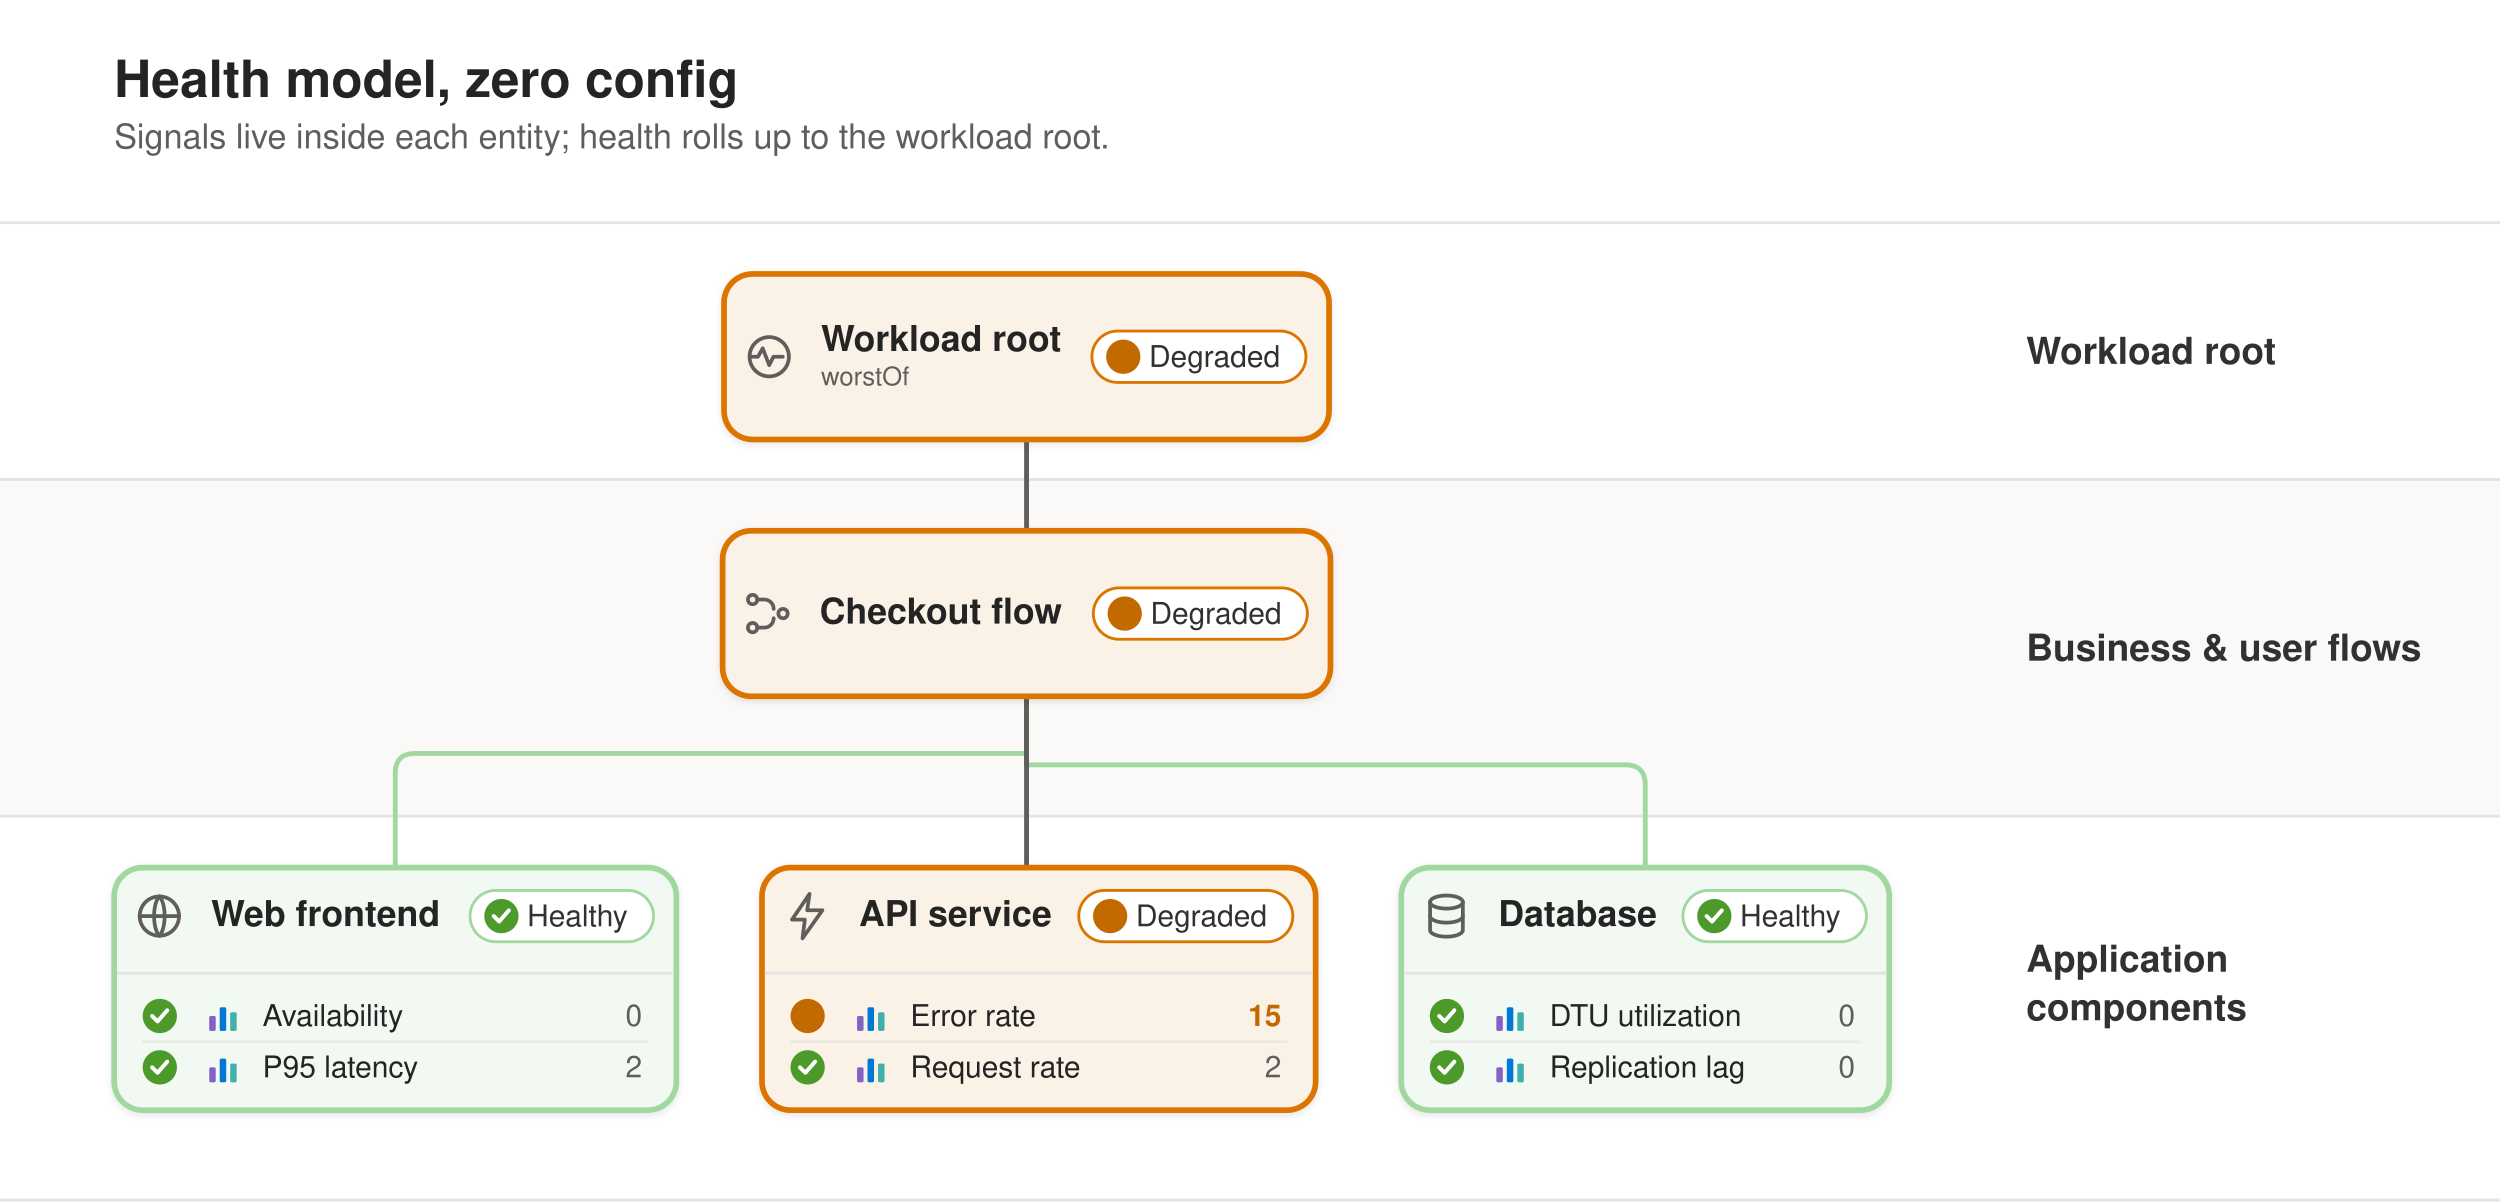
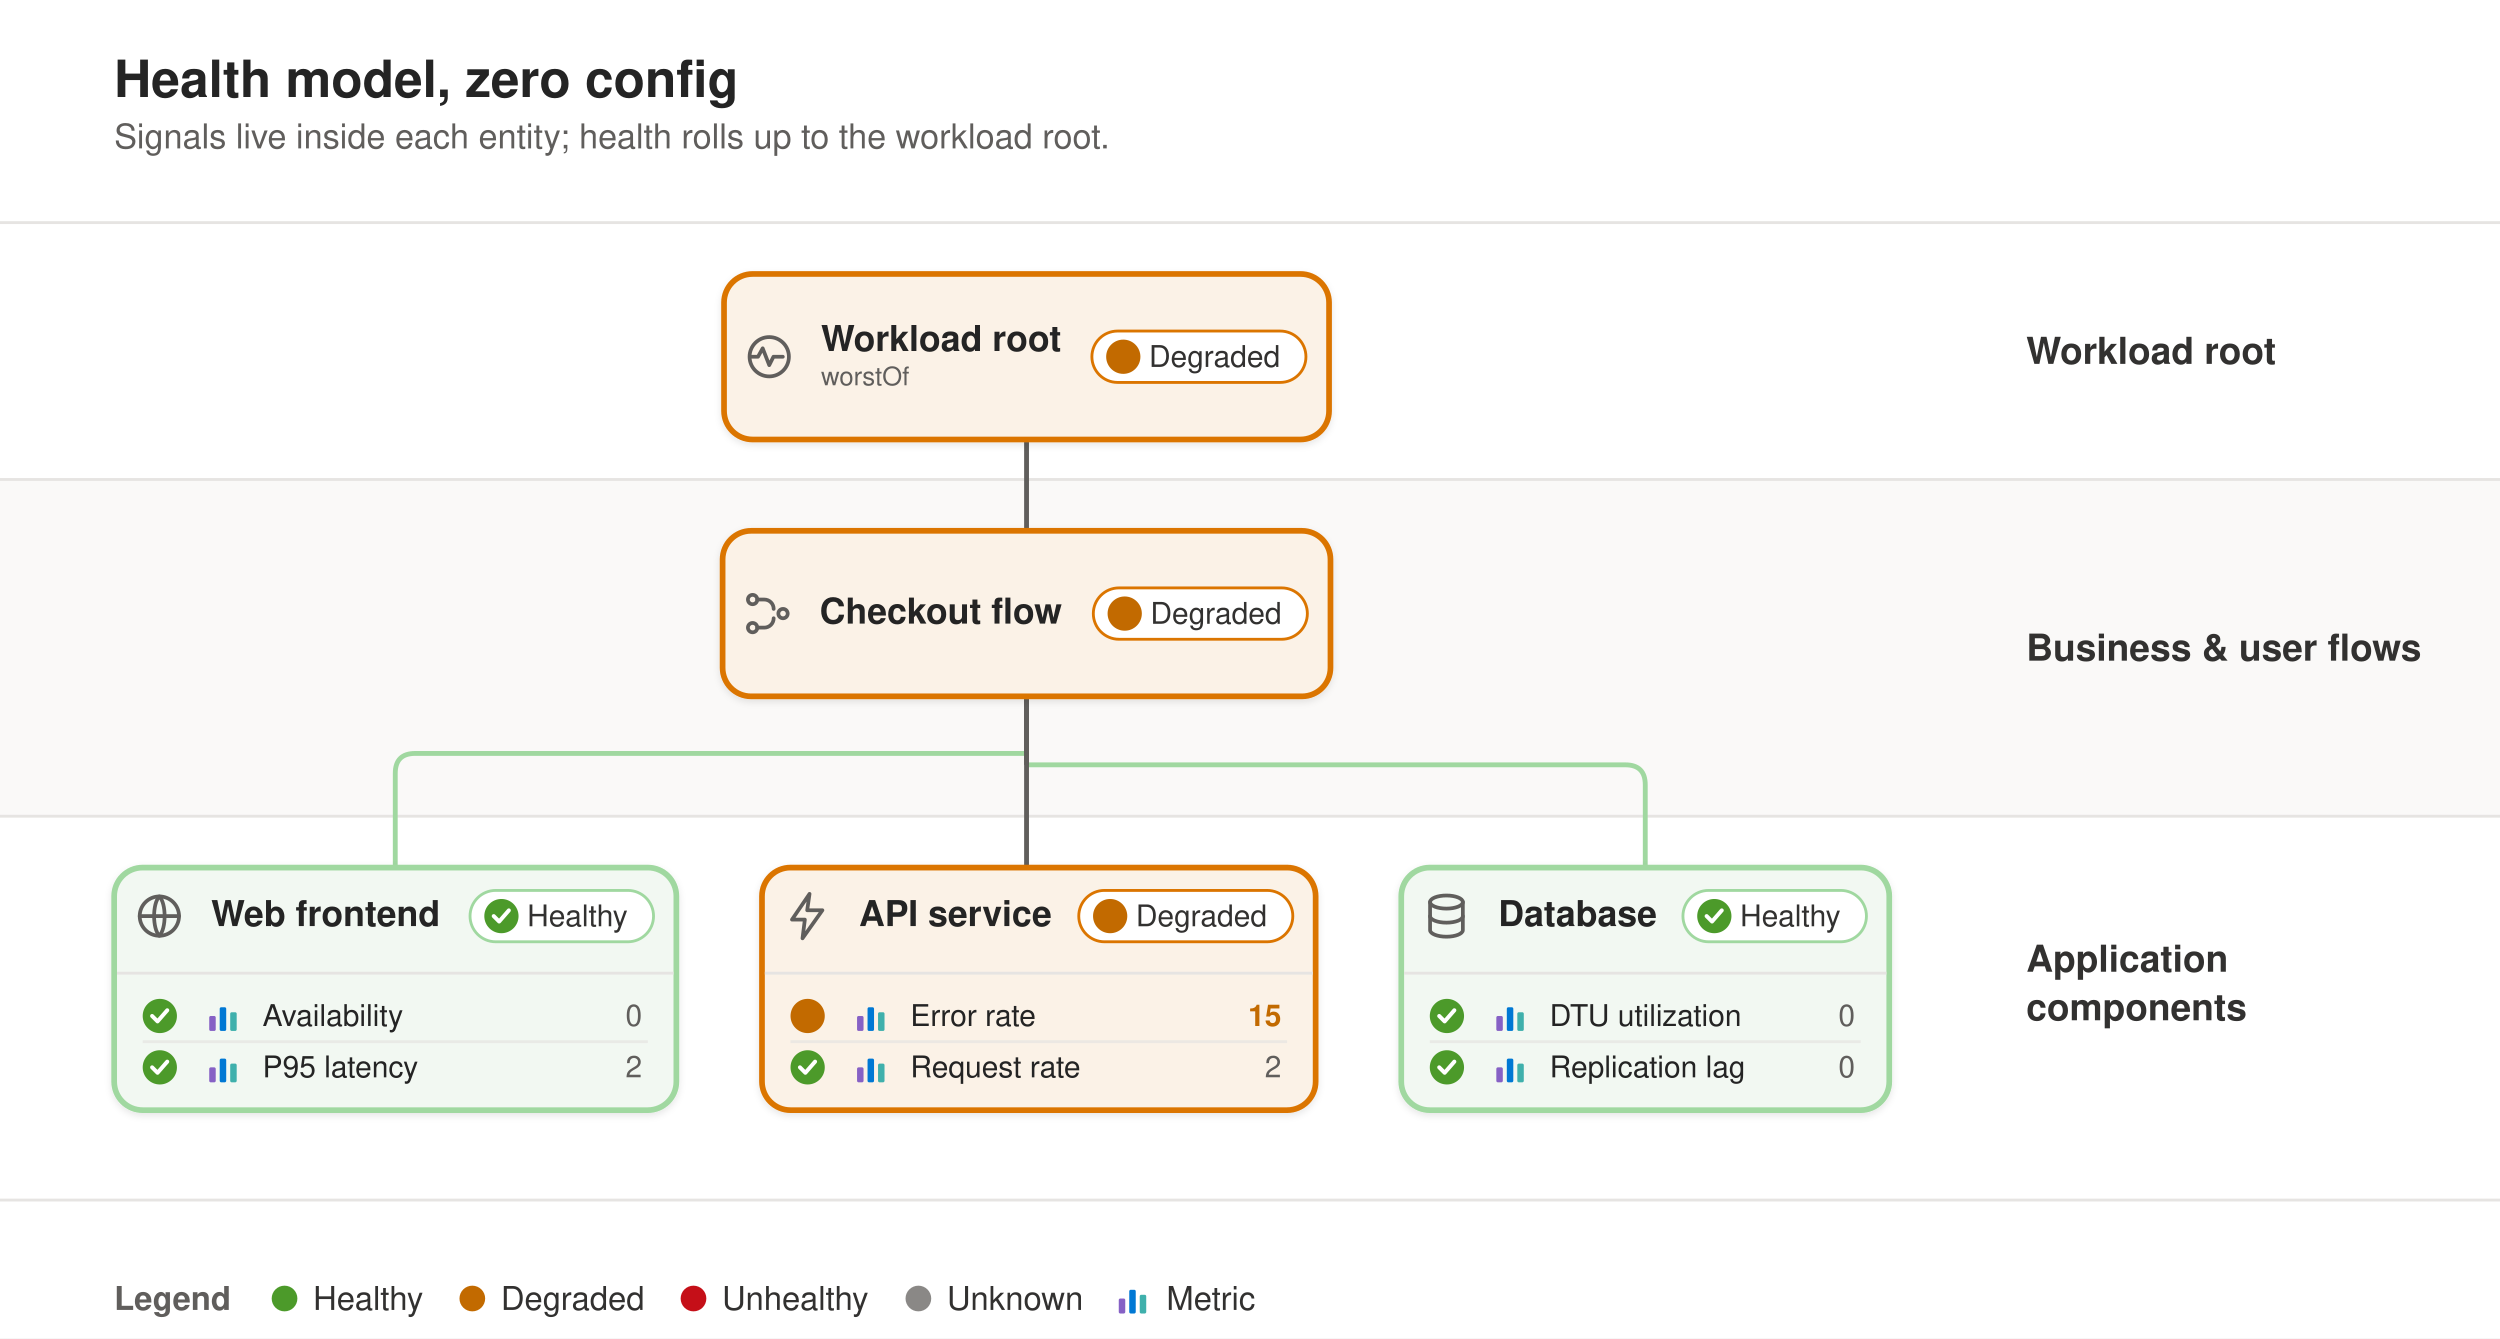
- <svg xmlns="http://www.w3.org/2000/svg" width="876" height="421" viewBox="0 0 876 421" font-family="Segoe UI, -apple-system, BlinkMacSystemFont, Helvetica, Arial, sans-serif">
+ <svg xmlns="http://www.w3.org/2000/svg" width="876" height="469" viewBox="0 0 876 469" font-family="Segoe UI, -apple-system, BlinkMacSystemFont, Helvetica, Arial, sans-serif">
  <defs>
    <filter id="cs" x="-20%" y="-20%" width="140%" height="140%">
      <feDropShadow dx="0" dy="1" stdDeviation="1.3" flood-color="#000" flood-opacity="0.1" />
    </filter>
  </defs>
-   <rect width="876" height="421" fill="#ffffff" />
+   <rect width="876" height="469" fill="#ffffff" />
  <rect x="0" y="78.0" width="876" height="90.0" fill="#ffffff" />
  <line x1="0" y1="78.0" x2="876" y2="78.0" stroke="#e6e4e2" />
  <text x="710.0" y="127.5" font-size="13" font-weight="700" fill="#323130">Workload root</text>
  <rect x="0" y="168.0" width="876" height="118.0" fill="#faf9f8" />
  <line x1="0" y1="168.0" x2="876" y2="168.0" stroke="#e6e4e2" />
  <text x="710.0" y="231.5" font-size="13" font-weight="700" fill="#323130">Business &amp; user flows</text>
  <rect x="0" y="286.0" width="876" height="117.0" fill="#ffffff" />
  <line x1="0" y1="286.0" x2="876" y2="286.0" stroke="#e6e4e2" />
  <text x="710.0" y="340.5" font-size="13" font-weight="700" fill="#323130">Application</text>
  <text x="710.0" y="357.5" font-size="13" font-weight="700" fill="#323130">components</text>
  <line x1="0" y1="420.5" x2="876" y2="420.5" stroke="#e6e4e2" />
  <text x="40" y="34" font-size="18" font-weight="700" fill="#242424">Health model, zero config</text>
  <text x="40" y="52" font-size="12" fill="#605e5c">Signals live inside each entity; health rolls up to the workload root.</text>
-   <text x="40.0" y="455.0" font-size="11.5" font-weight="600" fill="#605e5c">Legend</text>
-   <circle cx="99.7" cy="451.0" r="4.5" fill="#4c9a2a" />
-   <text x="109.7" y="455.0" font-size="11.5" fill="#323130">Healthy</text>
-   <circle cx="165.5" cy="451.0" r="4.5" fill="#c26a00" />
-   <text x="175.5" y="455.0" font-size="11.5" fill="#323130">Degraded</text>
-   <circle cx="243.0" cy="451.0" r="4.5" fill="#c50f18" />
-   <text x="253.0" y="455.0" font-size="11.5" fill="#323130">Unhealthy</text>
-   <circle cx="321.8" cy="451.0" r="4.5" fill="#8a8886" />
-   <text x="331.8" y="455.0" font-size="11.5" fill="#323130">Unknown</text>
-   <g transform="translate(390.7,444.0) scale(0.875)">
+   <text x="40.0" y="459.0" font-size="11.5" font-weight="600" fill="#605e5c">Legend</text>
+   <circle cx="99.7" cy="455.0" r="4.5" fill="#4c9a2a" />
+   <text x="109.7" y="459.0" font-size="11.5" fill="#323130">Healthy</text>
+   <circle cx="165.5" cy="455.0" r="4.5" fill="#c26a00" />
+   <text x="175.5" y="459.0" font-size="11.5" fill="#323130">Degraded</text>
+   <circle cx="243.0" cy="455.0" r="4.5" fill="#c50f18" />
+   <text x="253.0" y="459.0" font-size="11.5" fill="#323130">Unhealthy</text>
+   <circle cx="321.8" cy="455.0" r="4.5" fill="#8a8886" />
+   <text x="331.8" y="459.0" font-size="11.5" fill="#323130">Unknown</text>
+   <g transform="translate(390.7,448.0) scale(0.875)">
    <rect x="1.5" y="8" width="2.6" height="6" rx="0.6" fill="#8661c5" />
    <rect x="5.7" y="4.5" width="2.6" height="9.5" rx="0.6" fill="#0078D4" />
    <rect x="9.9" y="6.5" width="2.6" height="7.5" rx="0.6" fill="#3fb0ac" />
  </g>
-   <text x="408.7" y="455.0" font-size="11.5" fill="#323130">Metric</text>
+   <text x="408.7" y="459.0" font-size="11.5" fill="#323130">Metric</text>
  <g transform="translate(40.0,0)">
    <g fill="none" stroke-linecap="butt" stroke-linejoin="round">
      <path d="M98.5 304.0 L98.5 271.0 Q98.5 264.0 105.5 264.0 L319.7 264.0" stroke="#a0d8a0" stroke-width="1.7" />
      <path d="M319.7 264.0 L319.7 244.0" stroke="#605e5c" stroke-width="1.7" />
      <path d="M536.5 304.0 L536.5 275.0 Q536.5 268.0 529.5 268.0 L319.7 268.0" stroke="#a0d8a0" stroke-width="1.7" />
      <path d="M319.7 268.0 L319.7 244.0" stroke="#605e5c" stroke-width="1.7" />
      <path d="M319.7 304.0 L319.7 244.0" stroke="#605e5c" stroke-width="1.7" />
      <path d="M319.7 186.0 L319.7 154.0" stroke="#605e5c" stroke-width="1.7" />
    </g>
    <g filter="url(#cs)">
      <rect x="0.0" y="304.0" width="197" height="85" rx="10" fill="#f2f8f2" stroke="#a0d8a0" stroke-width="2" />
    </g>
    <g transform="translate(6.0,311.16) scale(0.82)">
      <circle cx="12" cy="12" r="8.4" fill="none" stroke="#605e5c" stroke-width="1.6" stroke-linecap="round" stroke-linejoin="round" />
      <path d="M3.6 12h16.8M12 3.6c3 3 3 13.8 0 16.8M12 3.6c-3 3-3 13.8 0 16.8" fill="none" stroke="#605e5c" stroke-width="1.6" stroke-linecap="round" stroke-linejoin="round" />
    </g>
    <text x="34.0" y="324.5" font-size="12.5" font-weight="600" fill="#242424">Web frontend</text>
    <rect x="124.7" y="312.00" width="64.3" height="18" rx="9" fill="#ffffff" stroke="#a0d8a0" stroke-width="1" />
    <circle cx="135.7" cy="321.0" r="6" fill="#4c9a2a" />
    <path d="M133.0 321.0 l1.9 1.9 l3.4 -3.9" fill="none" stroke="#ffffff" stroke-width="1.4" stroke-linecap="round" stroke-linejoin="round" />
    <text x="144.7" y="324.57" font-size="10.5" fill="#323130">Healthy</text>
    <line x1="1.0" y1="341.0" x2="196.0" y2="341.0" stroke="#e6e4e2" />
    <circle cx="16.0" cy="356.0" r="6" fill="#4c9a2a" />
    <path d="M13.3 356.0 l1.9 1.9 l3.4 -3.9" fill="none" stroke="#ffffff" stroke-width="1.4" stroke-linecap="round" stroke-linejoin="round" />
    <g transform="translate(32.0,349.0) scale(0.875)">
      <rect x="1.5" y="8" width="2.6" height="6" rx="0.6" fill="#8661c5" />
      <rect x="5.7" y="4.5" width="2.6" height="9.5" rx="0.6" fill="#0078D4" />
      <rect x="9.9" y="6.5" width="2.6" height="7.5" rx="0.6" fill="#3fb0ac" />
    </g>
    <text x="52.0" y="359.5" font-size="10.5" fill="#242424">Availability</text>
    <text x="185.0" y="359.5" font-size="10.5" font-weight="400" fill="#605e5c" text-anchor="end">0</text>
    <line x1="10.0" y1="365.0" x2="187.0" y2="365.0" stroke="#e6e4e2" stroke-opacity="0.7" />
    <circle cx="16.0" cy="374.0" r="6" fill="#4c9a2a" />
    <path d="M13.3 374.0 l1.9 1.9 l3.4 -3.9" fill="none" stroke="#ffffff" stroke-width="1.4" stroke-linecap="round" stroke-linejoin="round" />
    <g transform="translate(32.0,367.0) scale(0.875)">
      <rect x="1.5" y="8" width="2.6" height="6" rx="0.6" fill="#8661c5" />
      <rect x="5.7" y="4.5" width="2.6" height="9.5" rx="0.6" fill="#0078D4" />
      <rect x="9.9" y="6.5" width="2.6" height="7.5" rx="0.6" fill="#3fb0ac" />
    </g>
    <text x="52.0" y="377.5" font-size="10.5" fill="#242424">P95 latency</text>
    <text x="185.0" y="377.5" font-size="10.5" font-weight="400" fill="#605e5c" text-anchor="end">2</text>
    <g filter="url(#cs)">
      <rect x="227.0" y="304.0" width="194" height="85" rx="10" fill="#fbf2e7" stroke="#db7500" stroke-width="2" />
    </g>
    <g transform="translate(233.0,311.16) scale(0.82)">
      <path d="M13 2.5 5.5 13.5H11l-1 8 8.5-12H12z" fill="none" stroke="#605e5c" stroke-width="1.6" stroke-linecap="round" stroke-linejoin="round" />
    </g>
    <text x="261.0" y="324.5" font-size="12.5" font-weight="600" fill="#242424">API service</text>
    <rect x="338.0" y="312.00" width="75.0" height="18" rx="9" fill="#ffffff" stroke="#db7500" stroke-width="1" />
    <circle cx="349.0" cy="321.0" r="6" fill="#c26a00" />
    <text x="358.0" y="324.57" font-size="10.5" fill="#323130">Degraded</text>
    <line x1="228.0" y1="341.0" x2="420.0" y2="341.0" stroke="#e6e4e2" />
    <circle cx="243.0" cy="356.0" r="6" fill="#c26a00" />
    <g transform="translate(259.0,349.0) scale(0.875)">
      <rect x="1.5" y="8" width="2.6" height="6" rx="0.6" fill="#8661c5" />
      <rect x="5.7" y="4.5" width="2.6" height="9.5" rx="0.6" fill="#0078D4" />
      <rect x="9.9" y="6.5" width="2.6" height="7.5" rx="0.6" fill="#3fb0ac" />
    </g>
    <text x="279.0" y="359.5" font-size="10.5" fill="#242424">Error rate</text>
    <text x="409.0" y="359.5" font-size="10.5" font-weight="600" fill="#c26a00" text-anchor="end">15</text>
    <line x1="237.0" y1="365.0" x2="411.0" y2="365.0" stroke="#e6e4e2" stroke-opacity="0.7" />
    <circle cx="243.0" cy="374.0" r="6" fill="#4c9a2a" />
    <path d="M240.3 374.0 l1.9 1.9 l3.4 -3.9" fill="none" stroke="#ffffff" stroke-width="1.4" stroke-linecap="round" stroke-linejoin="round" />
    <g transform="translate(259.0,367.0) scale(0.875)">
      <rect x="1.5" y="8" width="2.6" height="6" rx="0.6" fill="#8661c5" />
      <rect x="5.7" y="4.5" width="2.6" height="9.5" rx="0.6" fill="#0078D4" />
      <rect x="9.9" y="6.5" width="2.6" height="7.5" rx="0.6" fill="#3fb0ac" />
    </g>
    <text x="279.0" y="377.5" font-size="10.5" fill="#242424">Request rate</text>
    <text x="409.0" y="377.5" font-size="10.5" font-weight="400" fill="#605e5c" text-anchor="end">2</text>
    <g filter="url(#cs)">
      <rect x="451.0" y="304.0" width="171" height="85" rx="10" fill="#f2f8f2" stroke="#a0d8a0" stroke-width="2" />
    </g>
    <g transform="translate(457.0,311.16) scale(0.82)">
      <ellipse cx="12" cy="6" rx="7" ry="2.8" fill="none" stroke="#605e5c" stroke-width="1.6" stroke-linecap="round" stroke-linejoin="round" />
      <path d="M5 6v12c0 1.55 3.13 2.8 7 2.8s7-1.25 7-2.8V6" fill="none" stroke="#605e5c" stroke-width="1.6" stroke-linecap="round" stroke-linejoin="round" />
      <path d="M5 12c0 1.55 3.13 2.8 7 2.8s7-1.25 7-2.8" fill="none" stroke="#605e5c" stroke-width="1.6" stroke-linecap="round" stroke-linejoin="round" />
    </g>
    <text x="485.0" y="324.5" font-size="12.5" font-weight="600" fill="#242424">Database</text>
    <rect x="549.7" y="312.00" width="64.3" height="18" rx="9" fill="#ffffff" stroke="#a0d8a0" stroke-width="1" />
    <circle cx="560.7" cy="321.0" r="6" fill="#4c9a2a" />
    <path d="M558.0 321.0 l1.9 1.9 l3.4 -3.9" fill="none" stroke="#ffffff" stroke-width="1.4" stroke-linecap="round" stroke-linejoin="round" />
    <text x="569.7" y="324.57" font-size="10.5" fill="#323130">Healthy</text>
    <line x1="452.0" y1="341.0" x2="621.0" y2="341.0" stroke="#e6e4e2" />
    <circle cx="467.0" cy="356.0" r="6" fill="#4c9a2a" />
    <path d="M464.3 356.0 l1.9 1.9 l3.4 -3.9" fill="none" stroke="#ffffff" stroke-width="1.4" stroke-linecap="round" stroke-linejoin="round" />
    <g transform="translate(483.0,349.0) scale(0.875)">
      <rect x="1.5" y="8" width="2.6" height="6" rx="0.6" fill="#8661c5" />
      <rect x="5.7" y="4.5" width="2.6" height="9.5" rx="0.6" fill="#0078D4" />
      <rect x="9.9" y="6.5" width="2.6" height="7.5" rx="0.6" fill="#3fb0ac" />
    </g>
    <text x="503.0" y="359.5" font-size="10.5" fill="#242424">DTU utilization</text>
    <text x="610.0" y="359.5" font-size="10.5" font-weight="400" fill="#605e5c" text-anchor="end">0</text>
    <line x1="461.0" y1="365.0" x2="612.0" y2="365.0" stroke="#e6e4e2" stroke-opacity="0.7" />
    <circle cx="467.0" cy="374.0" r="6" fill="#4c9a2a" />
    <path d="M464.3 374.0 l1.9 1.9 l3.4 -3.9" fill="none" stroke="#ffffff" stroke-width="1.4" stroke-linecap="round" stroke-linejoin="round" />
    <g transform="translate(483.0,367.0) scale(0.875)">
      <rect x="1.5" y="8" width="2.6" height="6" rx="0.6" fill="#8661c5" />
      <rect x="5.7" y="4.5" width="2.6" height="9.5" rx="0.6" fill="#0078D4" />
      <rect x="9.9" y="6.5" width="2.6" height="7.5" rx="0.6" fill="#3fb0ac" />
    </g>
    <text x="503.0" y="377.5" font-size="10.5" fill="#242424">Replication lag</text>
    <text x="610.0" y="377.5" font-size="10.5" font-weight="400" fill="#605e5c" text-anchor="end">0</text>
    <g filter="url(#cs)">
      <rect x="213.2" y="186.0" width="213" height="58" rx="10" fill="#fbf2e7" stroke="#db7500" stroke-width="2" />
    </g>
    <g transform="translate(219.2,205.16) scale(0.82)">
      <circle cx="5.5" cy="6" r="2" fill="none" stroke="#605e5c" stroke-width="1.6" stroke-linecap="round" stroke-linejoin="round" />
      <circle cx="5.5" cy="18" r="2" fill="none" stroke="#605e5c" stroke-width="1.6" stroke-linecap="round" stroke-linejoin="round" />
      <circle cx="18.5" cy="12" r="2" fill="none" stroke="#605e5c" stroke-width="1.6" stroke-linecap="round" stroke-linejoin="round" />
      <path d="M7.5 6h3a4 4 0 0 1 4 4M7.5 18h3a4 4 0 0 0 4-4" fill="none" stroke="#605e5c" stroke-width="1.6" stroke-linecap="round" stroke-linejoin="round" />
    </g>
    <text x="247.2" y="218.5" font-size="12.5" font-weight="600" fill="#242424">Checkout flow</text>
    <rect x="343.1" y="206.00" width="75.0" height="18" rx="9" fill="#ffffff" stroke="#db7500" stroke-width="1" />
    <circle cx="354.1" cy="215.0" r="6" fill="#c26a00" />
    <text x="363.1" y="218.57" font-size="10.5" fill="#323130">Degraded</text>
    <g filter="url(#cs)">
      <rect x="213.7" y="96.0" width="212" height="58" rx="10" fill="#fbf2e7" stroke="#db7500" stroke-width="2" />
    </g>
    <g transform="translate(219.7,115.16) scale(0.82)">
      <circle cx="12" cy="12" r="8.4" fill="none" stroke="#605e5c" stroke-width="1.6" stroke-linecap="round" stroke-linejoin="round" />
      <path d="M4.2 12h3l2-3.6 2.8 7.2 1.8-3.6h4" fill="none" stroke="#605e5c" stroke-width="1.6" stroke-linecap="round" stroke-linejoin="round" />
    </g>
    <text x="247.7" y="123.0" font-size="12.5" font-weight="600" fill="#242424">Workload root</text>
    <text x="247.7" y="135.0" font-size="9" fill="#605e5c">worstOf</text>
    <rect x="342.6" y="116.00" width="75.0" height="18" rx="9" fill="#ffffff" stroke="#db7500" stroke-width="1" />
    <circle cx="353.6" cy="125.0" r="6" fill="#c26a00" />
    <text x="362.6" y="128.57" font-size="10.5" fill="#323130">Degraded</text>
  </g>
</svg>
